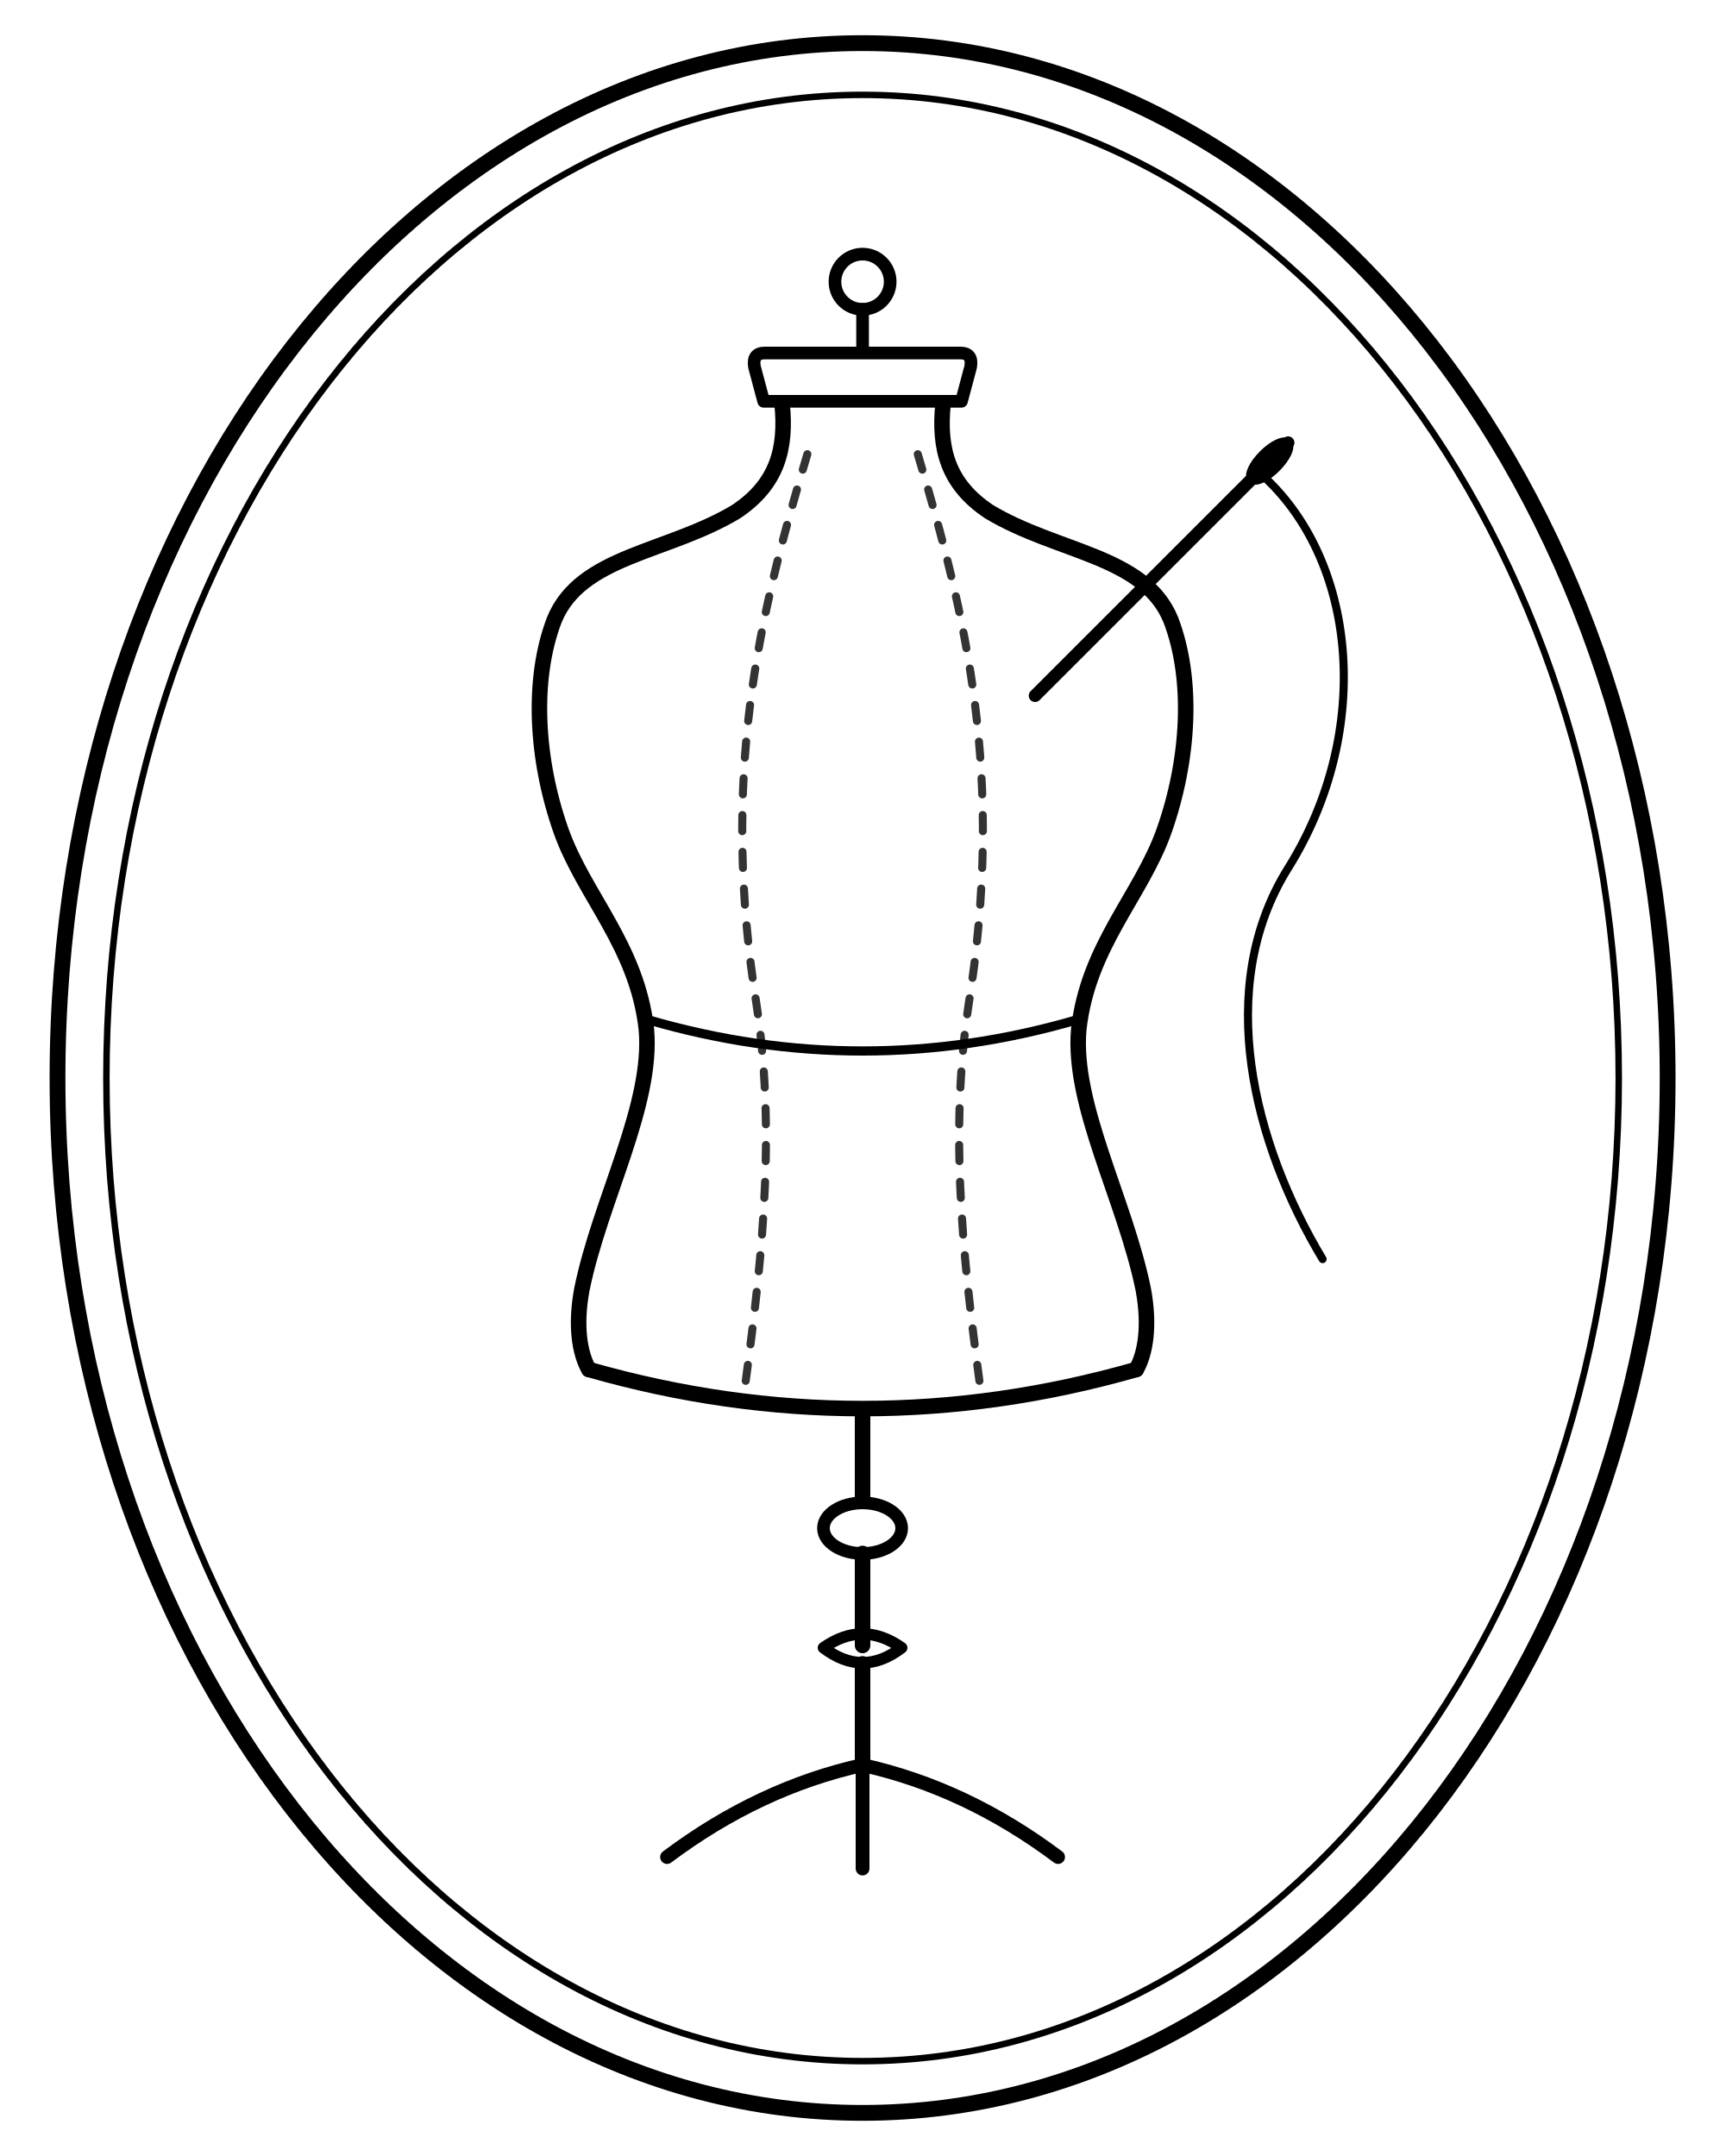
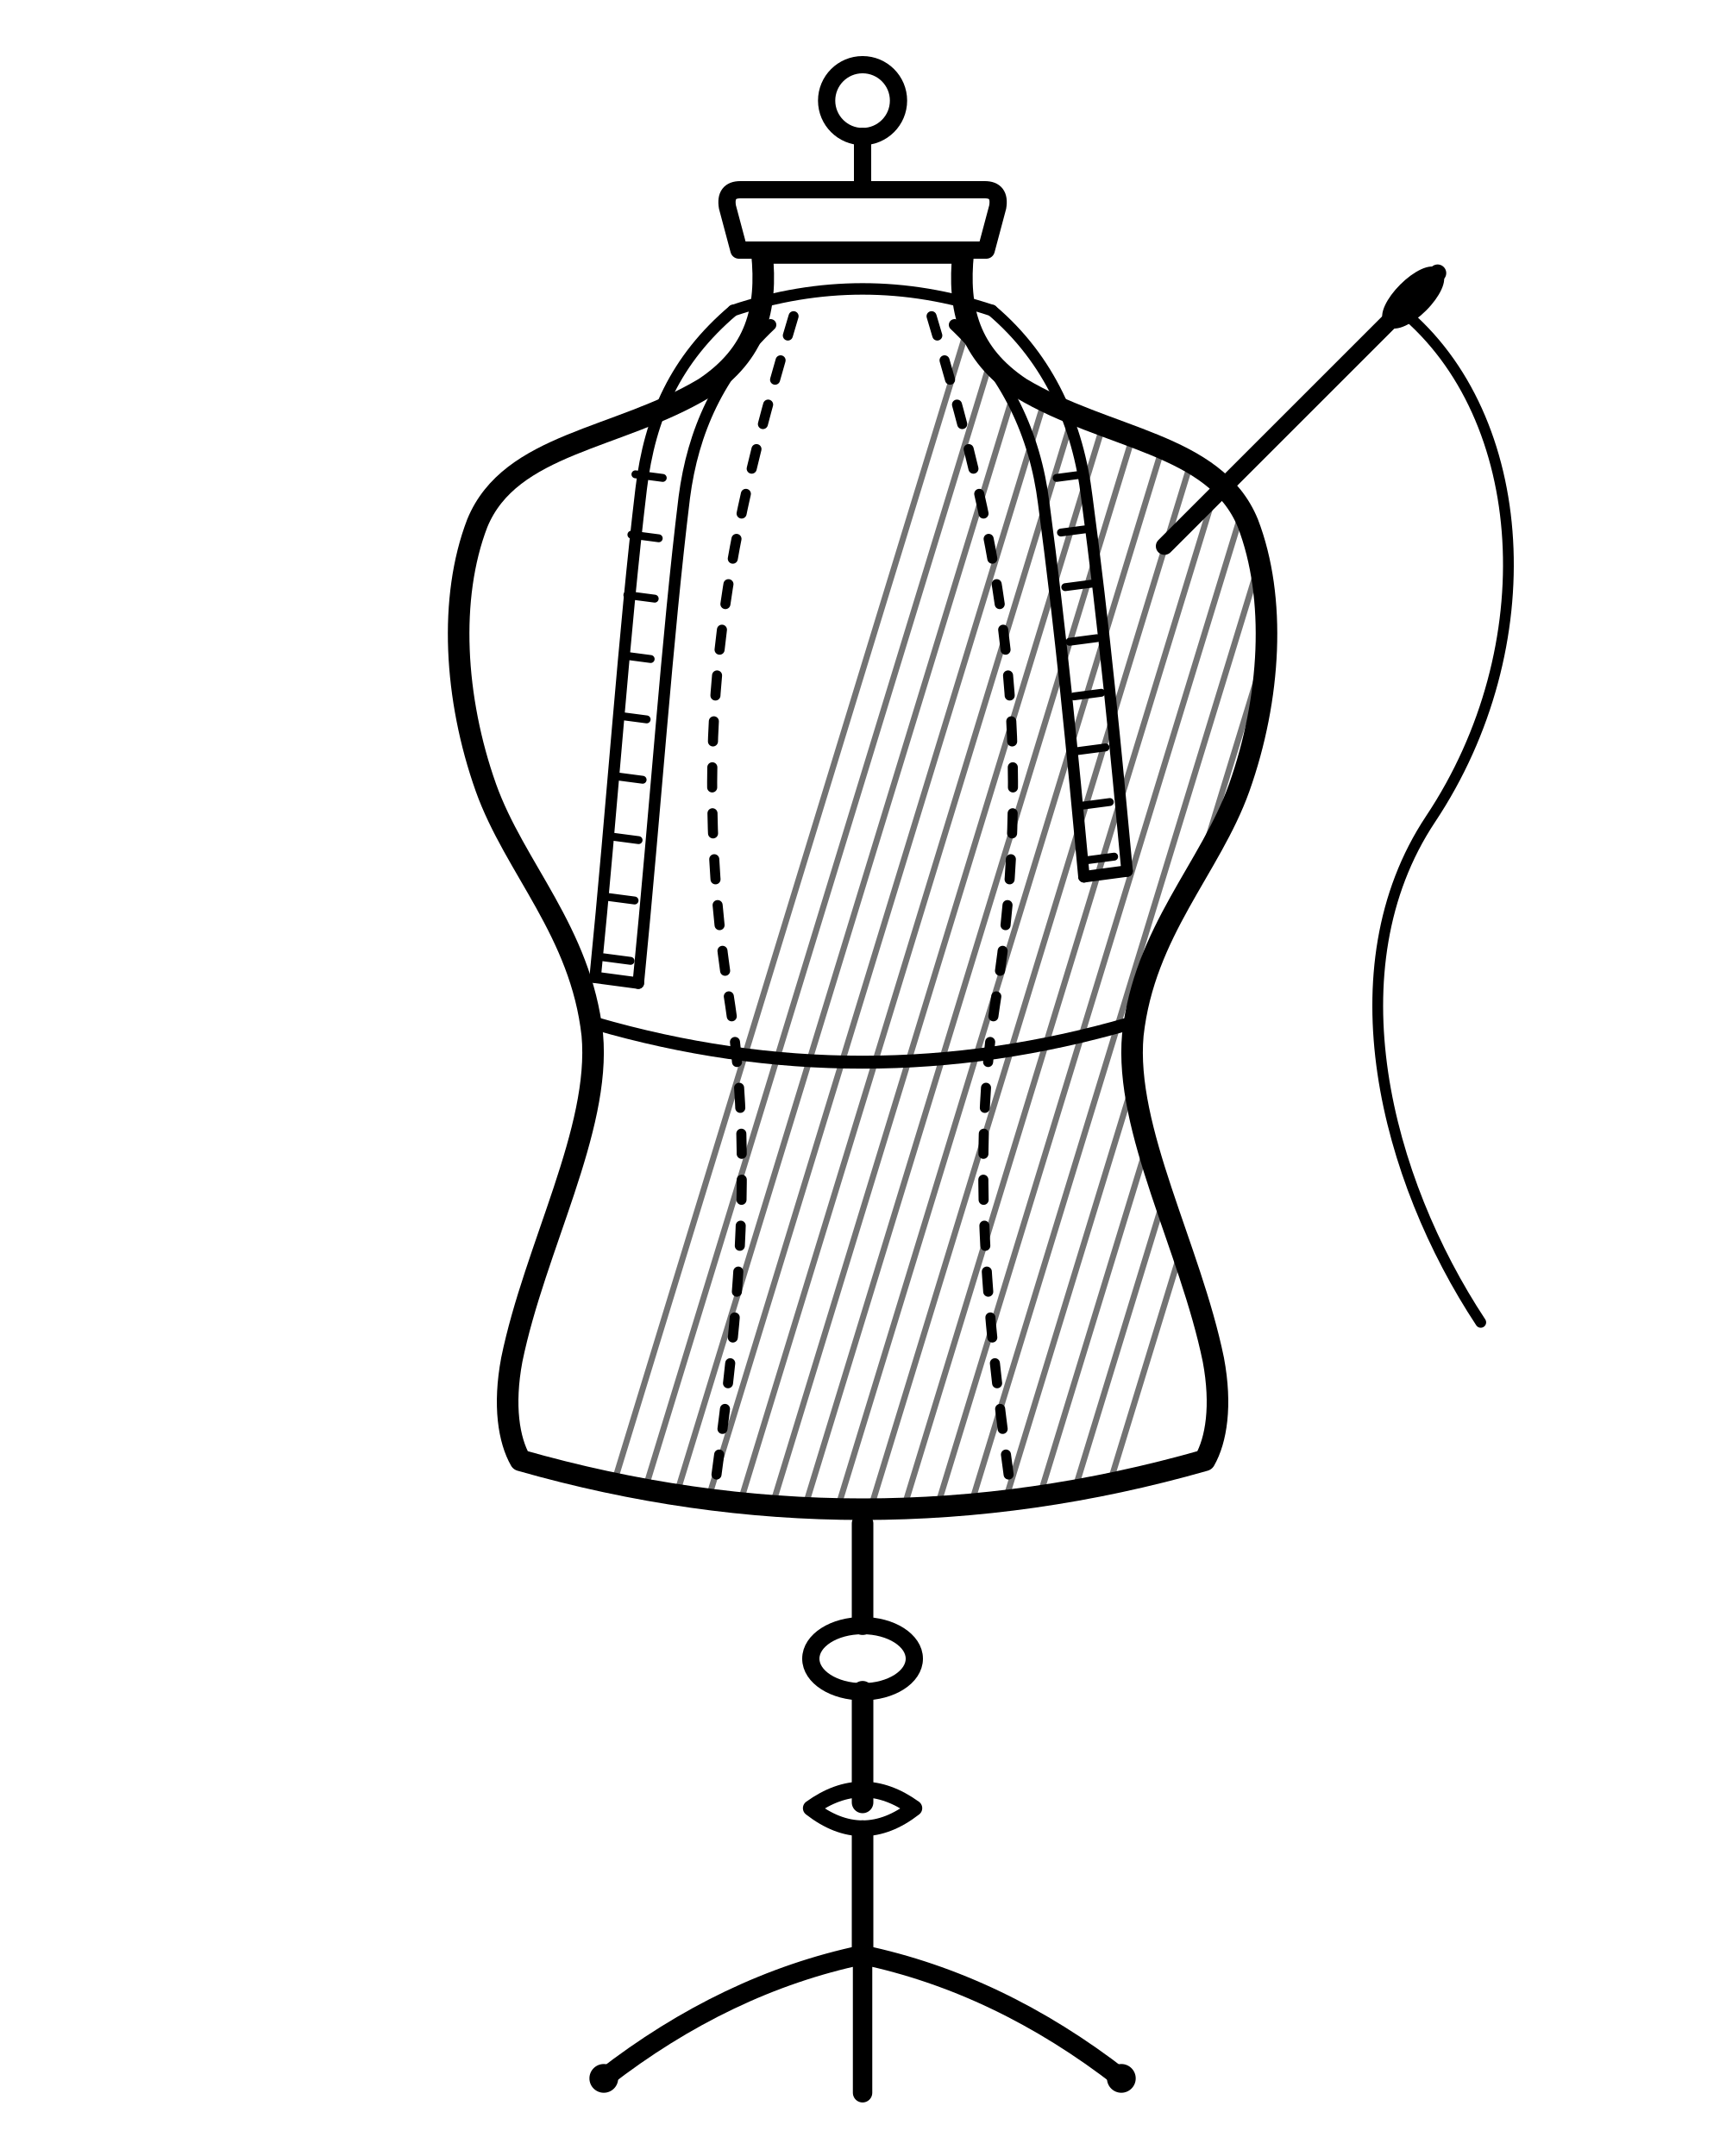
<svg xmlns="http://www.w3.org/2000/svg" viewBox="0 0 120.0 150.0" width="120" height="150" role="img" aria-label="Atelier Alla Mode emblem">
+   <defs>
+     <clipPath id="body-emblem">
+       <path d="M53 17.6 C53.4 21.5 52.6 24.6 49 27 C43 30.6 35.5 30.8 33.2 36.4 C31.2 41.6 31.6 48.6 33.8 54.8 C35.8 60.4 40.4 64.8 41.2 72 C41.8 78.6 37.2 86.8 35.6 94.6 C35 97.8 35.4 100.2 36.2 101.6 Q60 108.4 83.8 101.6 C84.6 100.2 85 97.8 84.4 94.6 C82.8 86.8 78.2 78.6 78.8 72 C79.6 64.8 84.2 60.4 86.2 54.8 C88.4 48.6 88.8 41.6 86.8 36.4 C84.5 30.8 77 30.6 71 27 C67.4 24.6 66.6 21.5 67 17.6 Z" />
+     </clipPath>
+   </defs>
  <g fill="none" stroke="currentColor" stroke-linecap="round" stroke-linejoin="round">
-     <ellipse cx="60" cy="75" rx="56" ry="72" stroke-width="1.1" />
-     <ellipse cx="60" cy="75" rx="52.6" ry="68.4" stroke-width=".45" />
-     <g transform="translate(12 14) scale(.8)">
-       <circle cx="60" cy="7" r="2.4" stroke-width="1.1" />
-       <path d="M60 9.4 V13" stroke-width="1.1" />
-       <path d="M51.5 13.2 H68.5 Q69.6 13.2 69.4 14.4 L68.6 17.4 H51.4 L50.6 14.4 Q50.4 13.2 51.5 13.2 Z" stroke-width="1.1" />
-       <path d="M53 17.6 C53.4 21.5 52.6 24.6 49 27 C43 30.6 35.5 30.8 33.2 36.4            C31.2 41.6 31.6 48.6 33.8 54.8 C35.8 60.4 40.4 64.8 41.2 72            C41.8 78.6 37.2 86.8 35.6 94.6 C35 97.8 35.4 100.2 36.2 101.6" stroke-width="1.35" />
-       <path d="M67 17.6 C66.6 21.5 67.4 24.6 71 27 C77 30.6 84.5 30.8 86.8 36.4            C88.8 41.6 88.4 48.6 86.2 54.8 C84.2 60.4 79.6 64.8 78.8 72            C78.2 78.6 82.8 86.8 84.4 94.6 C85 97.8 84.6 100.2 83.8 101.6" stroke-width="1.35" />
-       <path d="M36.2 101.6 Q60 108.4 83.8 101.6" stroke-width="1.35" />
-       <path d="M55.2 22 C51 36 47.6 50 50.8 70 C52.6 82 51 94 49.6 104.4" stroke-width=".7" stroke-dasharray="1.4 1.8" opacity=".8" />
-       <path d="M64.8 22 C69 36 72.4 50 69.2 70 C67.4 82 69 94 70.4 104.4" stroke-width=".7" stroke-dasharray="1.4 1.8" opacity=".8" />
-       <path d="M41.4 71.2 Q60 76.6 78.6 71.2" stroke-width=".8" />
-       <path d="M60 105.4 V113" stroke-width="1.35" />
-       <ellipse cx="60" cy="115.4" rx="3.4" ry="2.2" stroke-width="1.1" />
-       <path d="M60 117.6 V125.6" stroke-width="1.35" />
-       <path d="M56.6 125.8 Q60 123.4 63.4 125.8 Q60 128.4 56.6 125.8 Z" stroke-width="1" />
-       <path d="M60 127.2 V136" stroke-width="1.35" />
-       <path d="M60 136 Q51 138 43 144 M60 136 Q69 138 77 144 M60 136 V145" stroke-width="1.2" />
-       <path d="M97 21 L75 43" stroke-width="1.1" />
-       <ellipse cx="95.4" cy="22.6" rx="2.2" ry=".8" transform="rotate(-45 95.4 22.6)" stroke-width=".8" />
-       <path d="M94.5 23.6 C103 31 104.5 46 97 58 C90.5 68.4 94 82 100 92" stroke-width=".7" />
+     <g clip-path="url(#body-emblem)" stroke-width=".42" opacity=".55">
+       <path d="M70.0 14 L40.0 112" />
+       <path d="M72.3 14 L42.3 112" />
+       <path d="M74.6 14 L44.6 112" />
+       <path d="M76.9 14 L46.9 112" />
+       <path d="M79.2 14 L49.2 112" />
+       <path d="M81.5 14 L51.5 112" />
+       <path d="M83.8 14 L53.8 112" />
+       <path d="M86.1 14 L56.1 112" />
+       <path d="M88.4 14 L58.4 112" />
+       <path d="M90.7 14 L60.7 112" />
+       <path d="M93.0 14 L63.0 112" />
+       <path d="M95.3 14 L65.3 112" />
+       <path d="M97.6 14 L67.6 112" />
+       <path d="M99.9 14 L69.9 112" />
+       <path d="M102.2 14 L72.2 112" />
+       <path d="M104.5 14 L74.5 112" />
    </g>
+     <path d="M53 17.6 C53.4 21.5 52.6 24.6 49 27 C43 30.6 35.5 30.8 33.2 36.4 C31.2 41.6 31.6 48.6 33.8 54.8 C35.8 60.4 40.4 64.8 41.2 72 C41.8 78.6 37.2 86.8 35.6 94.6 C35 97.8 35.4 100.2 36.2 101.6 Q60 108.4 83.8 101.6 C84.6 100.2 85 97.8 84.4 94.6 C82.8 86.8 78.2 78.6 78.8 72 C79.6 64.8 84.2 60.4 86.2 54.8 C88.4 48.6 88.8 41.6 86.8 36.4 C84.5 30.8 77 30.6 71 27 C67.4 24.6 66.6 21.5 67 17.6 Z" stroke-width="1.5" />
+     <circle cx="60" cy="7" r="2.5" stroke-width="1.2" />
+     <path d="M60 9.5 V13" stroke-width="1.2" />
+     <path d="M51.5 13.2 H68.5 Q69.6 13.2 69.4 14.4 L68.6 17.4 H51.4 L50.6 14.4 Q50.4 13.2 51.5 13.2 Z" stroke-width="1.2" />
+     <path d="M55.2 22 C51 36 47.6 50 50.8 70 C52.6 82 51 94 49.6 104.4" stroke-width=".7" stroke-dasharray="1.4 1.8" />
+     <path d="M64.8 22 C69 36 72.4 50 69.2 70 C67.4 82 69 94 70.4 104.4" stroke-width=".7" stroke-dasharray="1.4 1.8" />
+     <path d="M41.4 71.2 Q60 76.6 78.6 71.2" stroke-width=".9" />
+     <path d="M51 21.6 C47 25 45.2 29 44.6 34 C43.4 44 42.6 56 41.4 68" stroke-width=".8" />
+     <path d="M53.6 22.6 C50 26 48.2 30 47.6 34.6 C46.4 44.4 45.6 56.2 44.4 68.4" stroke-width=".8" />
+     <path d="M41.4 68 L44.4 68.4" stroke-width=".8" />
+     <path d="M69 21.6 C73 25 75 29.6 75.6 34.6 C76.8 43.6 77.6 52 78.4 60.6" stroke-width=".8" />
+     <path d="M66.4 22.6 C70 26 72 30.2 72.6 35 C73.8 44 74.6 52.4 75.4 61" stroke-width=".8" />
+     <path d="M78.4 60.6 L75.4 61" stroke-width=".8" />
+     <path d="M51 21.6 Q60 18.6 69 21.6" stroke-width=".8" />
+     <g stroke-width=".55">
+       <path d="M44.20 33.0 l1.9 .25" />
+       <path d="M43.92 37.2 l1.9 .25" />
+       <path d="M43.64 41.4 l1.9 .25" />
+       <path d="M43.36 45.6 l1.9 .25" />
+       <path d="M43.08 49.8 l1.9 .25" />
+       <path d="M42.80 54.0 l1.9 .25" />
+       <path d="M42.52 58.2 l1.9 .25" />
+       <path d="M42.24 62.4 l1.9 .25" />
+       <path d="M41.96 66.6 l1.9 .25" />
+       <path d="M75.40 33.0 l-1.9 .25" />
+       <path d="M75.70 36.8 l-1.9 .25" />
+       <path d="M76.00 40.6 l-1.9 .25" />
+       <path d="M76.30 44.4 l-1.9 .25" />
+       <path d="M76.60 48.2 l-1.9 .25" />
+       <path d="M76.90 52.0 l-1.9 .25" />
+       <path d="M77.20 55.8 l-1.9 .25" />
+       <path d="M77.50 59.6 l-1.9 .25" />
+     </g>
+     <path d="M60 106 V113" stroke-width="1.5" />
+     <ellipse cx="60" cy="115.4" rx="3.6" ry="2.3" stroke-width="1.2" />
+     <path d="M60 117.7 V125.4" stroke-width="1.5" />
+     <path d="M56.4 125.8 Q60 123.2 63.6 125.8 Q60 128.6 56.4 125.8 Z" stroke-width="1.1" />
+     <path d="M60 127.4 V136" stroke-width="1.5" />
+     <path d="M60 136 Q50.5 138 42 144.6 M60 136 Q69.5 138 78 144.6 M60 136 V145.6" stroke-width="1.35" />
+     <circle cx="42" cy="144.6" r="1" fill="currentColor" stroke="none" />
+     <circle cx="78" cy="144.6" r="1" fill="currentColor" stroke="none" />
+     <path d="M100 19 L81 38" stroke-width="1.2" />
+     <ellipse cx="98.3" cy="20.7" rx="2.3" ry=".85" transform="rotate(-45 98.3 20.7)" stroke-width=".85" />
+     <path d="M97.5 21.6 C106.5 29 107.5 45 99.5 57 C92.6 67.4 96.4 82 103 92" stroke-width=".75" />
  </g>
</svg>
